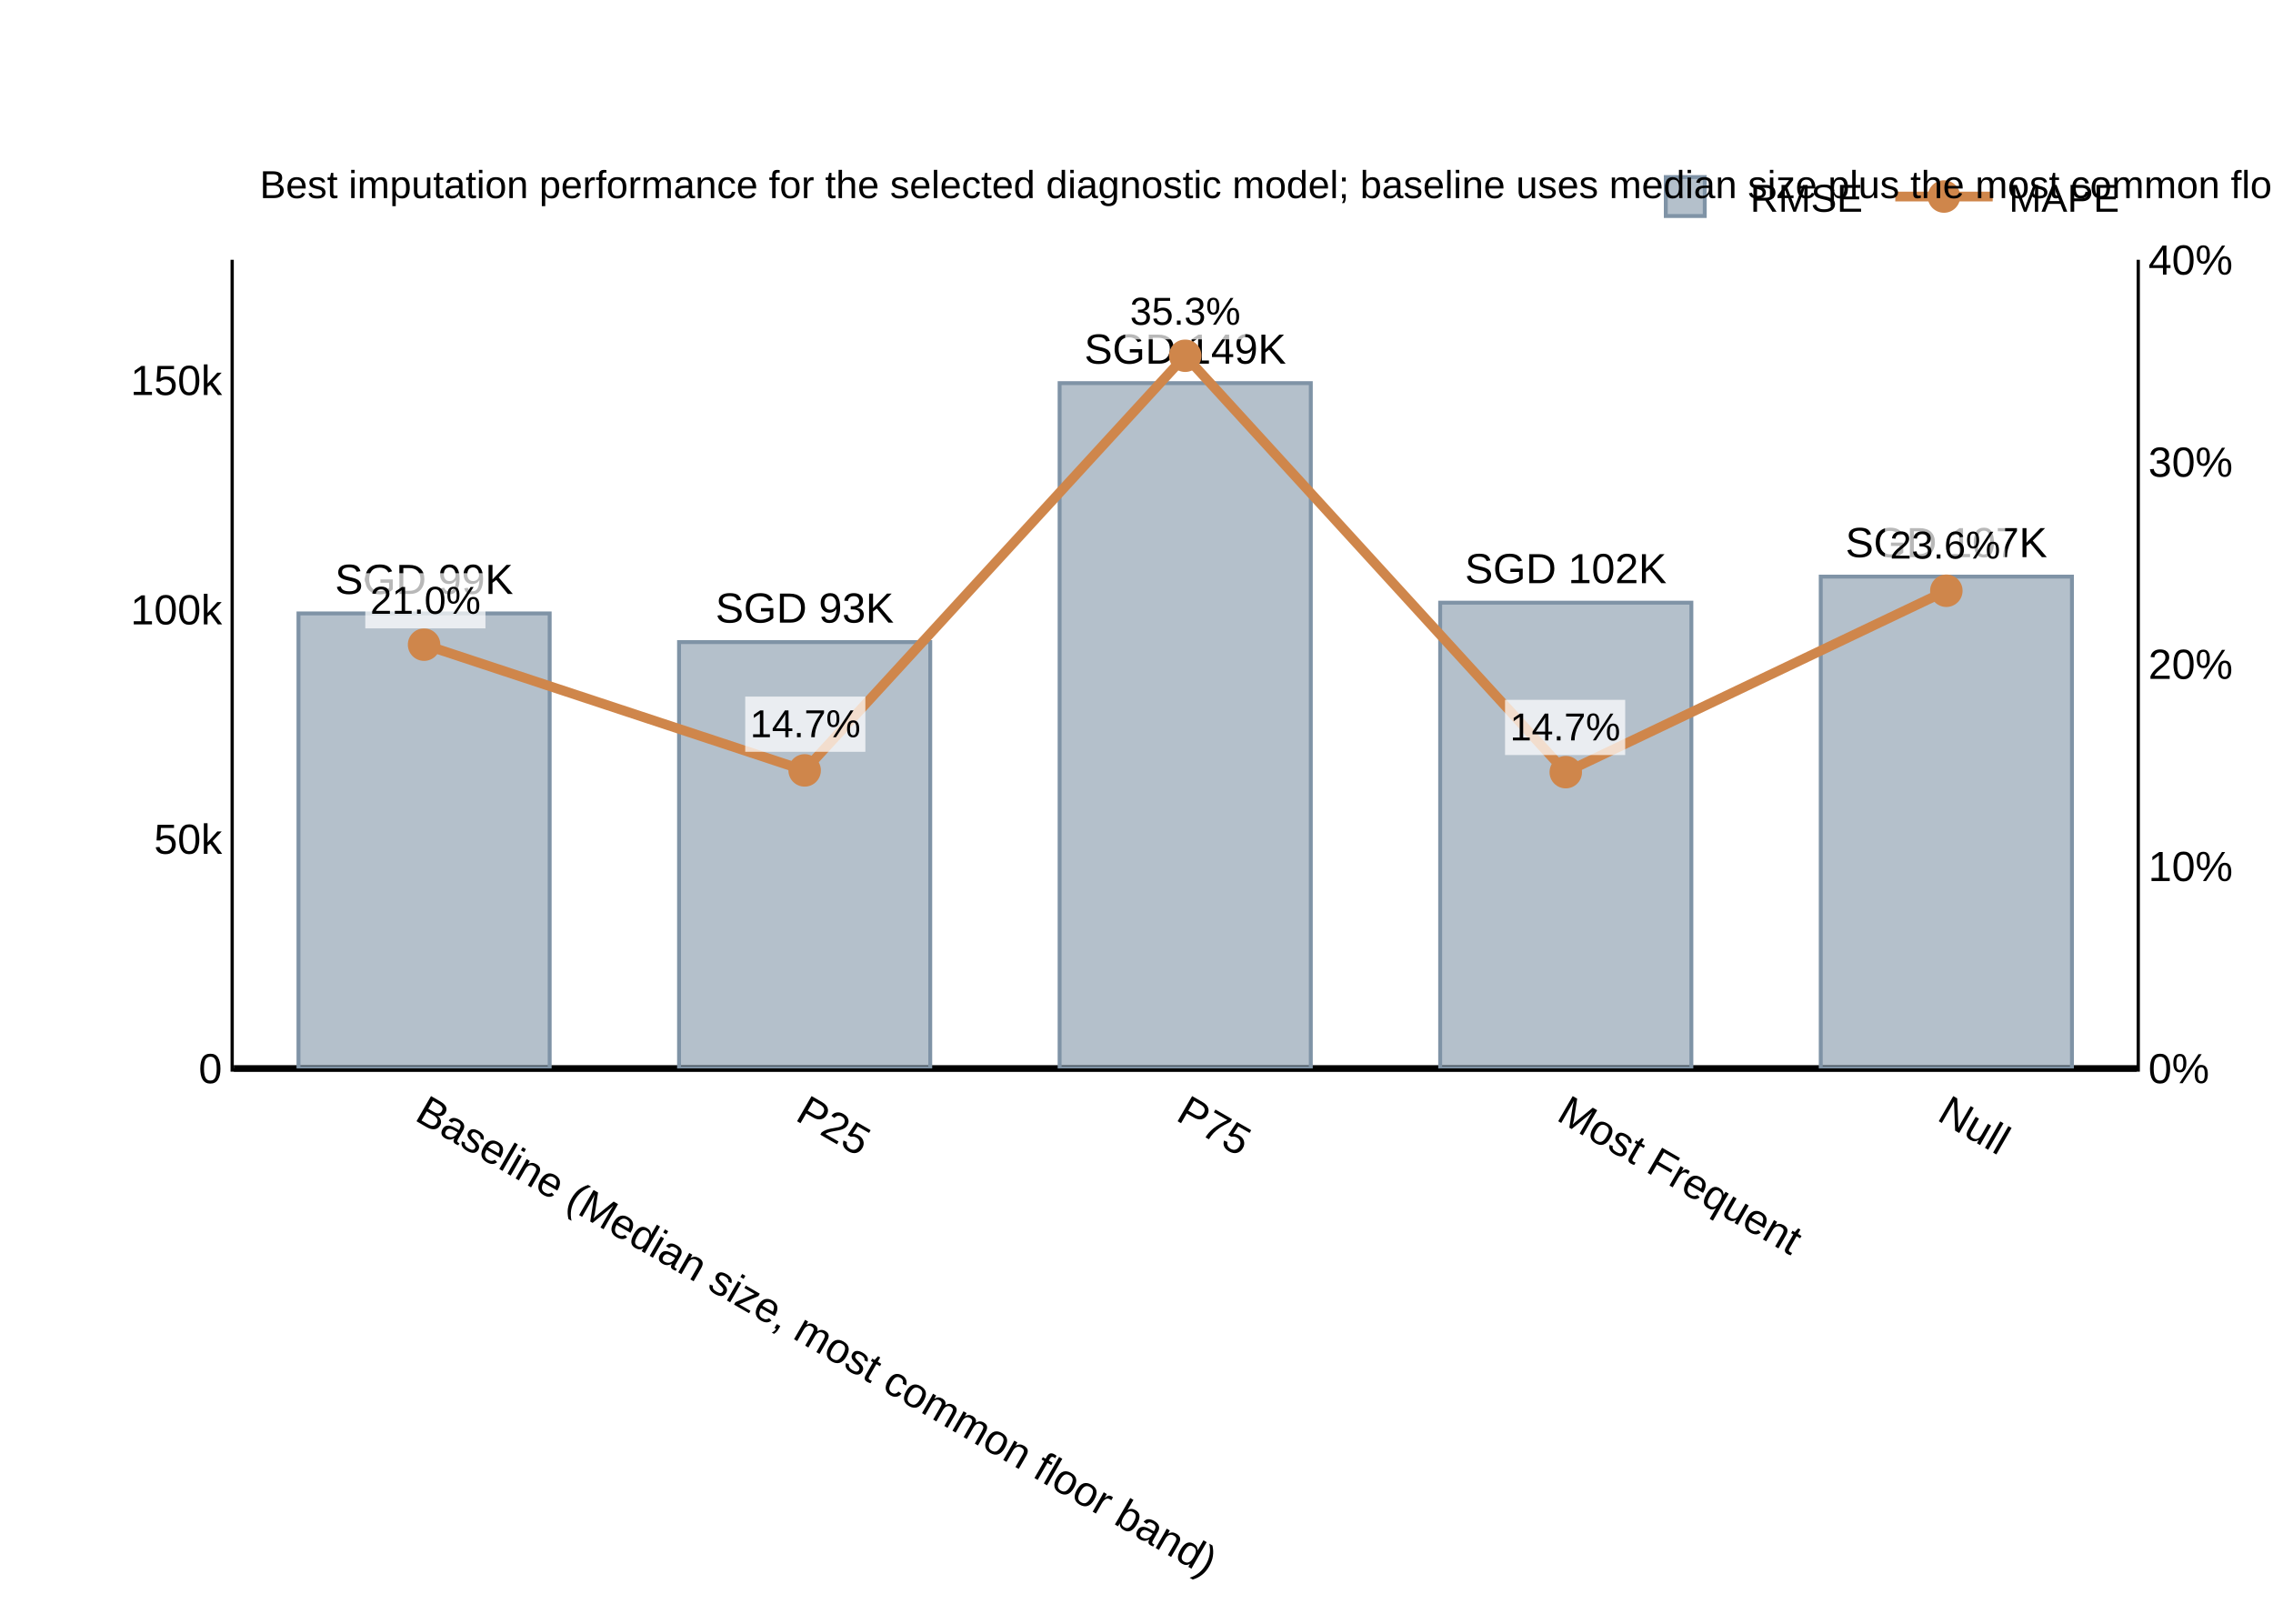
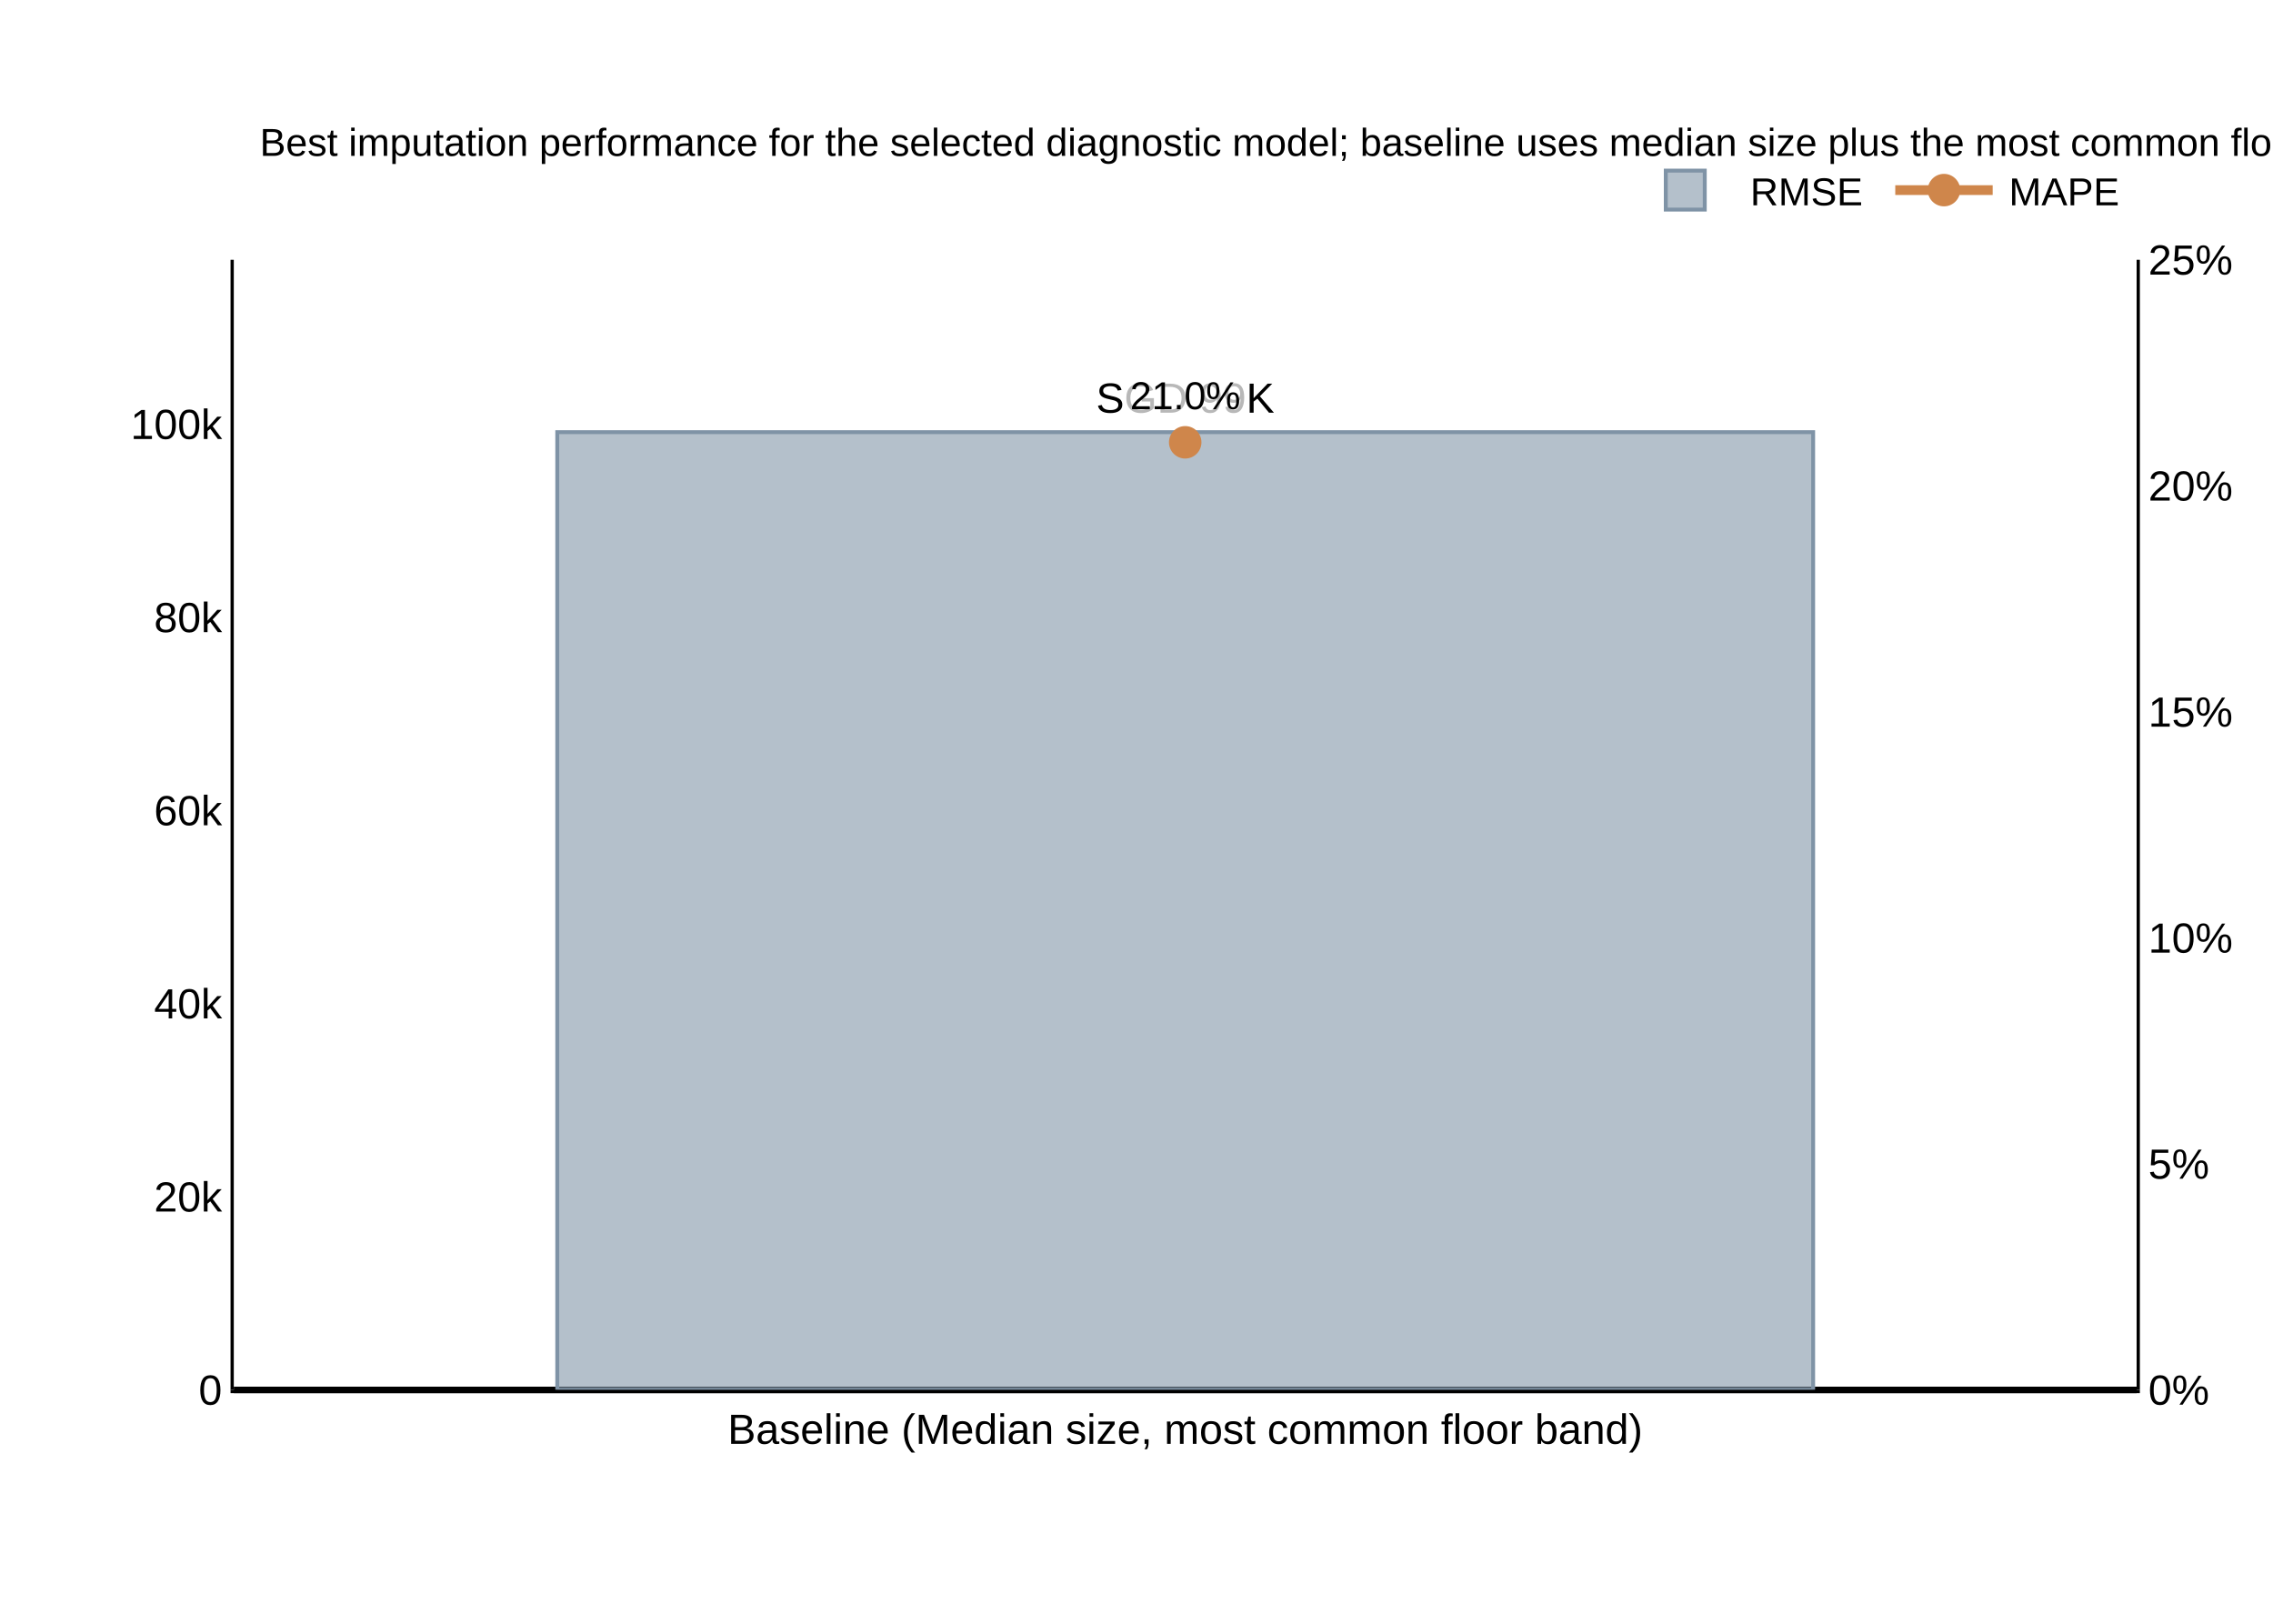
<svg xmlns="http://www.w3.org/2000/svg" class="main-svg" width="700" height="500" style="" viewBox="0 0 700 500">
  <rect x="0" y="0" width="700" height="500" style="fill: rgb(0, 0, 0); fill-opacity: 0;" />
-   <defs id="defs-f3ce8a">
+   <defs id="defs-762c44">
    <g class="clips">
-       <clipPath id="clipf3ce8axyplot" class="plotclip">
-         <rect width="586" height="249" />
-       </clipPath>
-       <clipPath id="clipf3ce8axy2plot" class="plotclip">
-         <rect width="586" height="249" />
-       </clipPath>
-       <clipPath class="axesclip" id="clipf3ce8ax">
+       <clipPath id="clip762c44xyplot" class="plotclip">
+         <rect width="586" height="348" />
+       </clipPath>
+       <clipPath id="clip762c44xy2plot" class="plotclip">
+         <rect width="586" height="348" />
+       </clipPath>
+       <clipPath class="axesclip" id="clip762c44x">
        <rect x="72" y="0" width="586" height="500" />
      </clipPath>
-       <clipPath class="axesclip" id="clipf3ce8ay">
-         <rect x="0" y="80" width="700" height="249" />
-       </clipPath>
-       <clipPath class="axesclip" id="clipf3ce8axy">
-         <rect x="72" y="80" width="586" height="249" />
-       </clipPath>
-       <clipPath class="axesclip" id="clipf3ce8ay2">
-         <rect x="0" y="80" width="700" height="249" />
-       </clipPath>
-       <clipPath class="axesclip" id="clipf3ce8axy2">
-         <rect x="72" y="80" width="586" height="249" />
+       <clipPath class="axesclip" id="clip762c44y">
+         <rect x="0" y="80" width="700" height="348" />
+       </clipPath>
+       <clipPath class="axesclip" id="clip762c44xy">
+         <rect x="72" y="80" width="586" height="348" />
+       </clipPath>
+       <clipPath class="axesclip" id="clip762c44y2">
+         <rect x="0" y="80" width="700" height="348" />
+       </clipPath>
+       <clipPath class="axesclip" id="clip762c44xy2">
+         <rect x="72" y="80" width="586" height="348" />
      </clipPath>
    </g>
    <g class="gradients" />
    <g class="patterns" />
  </defs>
  <g class="bglayer">
-     <rect class="bg" x="72" y="80" width="586" height="249" style="fill: rgb(0, 0, 0); fill-opacity: 0; stroke-width: 0;" />
+     <rect class="bg" x="72" y="80" width="586" height="348" style="fill: rgb(0, 0, 0); fill-opacity: 0; stroke-width: 0;" />
  </g>
  <g class="layer-below">
    <g class="imagelayer" />
    <g class="shapelayer" />
  </g>
  <g class="cartesianlayer">
    <g class="subplot xy">
      <g class="layer-subplot">
        <g class="shapelayer" />
        <g class="imagelayer" />
      </g>
      <g class="minor-gridlayer">
        <g class="x" />
        <g class="y" />
        <g class="y2" />
      </g>
      <g class="gridlayer">
        <g class="x" />
        <g class="y" />
        <g class="y2" />
      </g>
      <g class="zerolinelayer">
-         <path class="yzl zl crisp" transform="translate(0,329)" d="M72,0h586" style="stroke: rgb(0, 0, 0); stroke-opacity: 1; stroke-width: 2px;" />
+         <path class="yzl zl crisp" transform="translate(0,428)" d="M72,0h586" style="stroke: rgb(0, 0, 0); stroke-opacity: 1; stroke-width: 2px;" />
      </g>
      <g class="layer-between">
        <g class="shapelayer" />
        <g class="imagelayer" />
      </g>
      <path class="xlines-below" />
      <path class="ylines-below" />
      <g class="overlines-below">
        <path class="xy2-x" />
        <path class="xy2-y" />
      </g>
      <g class="xaxislayer-below" />
      <g class="yaxislayer-below" />
      <g class="overaxes-below">
        <g class="xy2-x" />
        <g class="xy2-y" />
      </g>
      <g class="overplot">
        <g class="xy" transform="translate(72,80)">
          <g class="barlayer mlayer">
            <g class="trace bars" style="opacity: 1;">
              <g class="points">
                <g class="point">
-                   <path d="M19.92,249V108.89H97.28V249Z" clip-path="url(#clipf3ce8axyplot)" style="vector-effect: none; opacity: 1; stroke-width: 1.2px; fill: rgb(127, 147, 166); fill-opacity: 0.58; stroke: rgb(127, 147, 166); stroke-opacity: 1;" />
-                   <text class="bartext bartext-outside" text-anchor="middle" data-notex="1" x="0" y="0" style="font-family: Arial; font-size: 13px; fill: rgb(0, 0, 0); fill-opacity: 1; white-space: pre;" transform="translate(58.6,102.89)">SGD 99K</text>
-                 </g>
-                 <g class="point">
-                   <path d="M137.12,249V117.72H214.48V249Z" clip-path="url(#clipf3ce8axyplot)" style="vector-effect: none; opacity: 1; stroke-width: 1.2px; fill: rgb(127, 147, 166); fill-opacity: 0.58; stroke: rgb(127, 147, 166); stroke-opacity: 1;" />
-                   <text class="bartext bartext-outside" text-anchor="middle" data-notex="1" x="0" y="0" style="font-family: Arial; font-size: 13px; fill: rgb(0, 0, 0); fill-opacity: 1; white-space: pre;" transform="translate(175.8,111.72)">SGD 93K</text>
-                 </g>
-                 <g class="point">
-                   <path d="M254.32,249V37.98H331.68V249Z" clip-path="url(#clipf3ce8axyplot)" style="vector-effect: none; opacity: 1; stroke-width: 1.2px; fill: rgb(127, 147, 166); fill-opacity: 0.58; stroke: rgb(127, 147, 166); stroke-opacity: 1;" />
-                   <text class="bartext bartext-outside" text-anchor="middle" data-notex="1" x="0" y="0" style="font-family: Arial; font-size: 13px; fill: rgb(0, 0, 0); fill-opacity: 1; white-space: pre;" transform="translate(293,31.98)">SGD 149K</text>
-                 </g>
-                 <g class="point">
-                   <path d="M371.52,249V105.58H448.88V249Z" clip-path="url(#clipf3ce8axyplot)" style="vector-effect: none; opacity: 1; stroke-width: 1.2px; fill: rgb(127, 147, 166); fill-opacity: 0.58; stroke: rgb(127, 147, 166); stroke-opacity: 1;" />
-                   <text class="bartext bartext-outside" text-anchor="middle" data-notex="1" x="0" y="0" style="font-family: Arial; font-size: 13px; fill: rgb(0, 0, 0); fill-opacity: 1; white-space: pre;" transform="translate(410.2,99.58)">SGD 102K</text>
-                 </g>
-                 <g class="point">
-                   <path d="M488.72,249V97.56H566.08V249Z" clip-path="url(#clipf3ce8axyplot)" style="vector-effect: none; opacity: 1; stroke-width: 1.2px; fill: rgb(127, 147, 166); fill-opacity: 0.58; stroke: rgb(127, 147, 166); stroke-opacity: 1;" />
-                   <text class="bartext bartext-outside" text-anchor="middle" data-notex="1" x="0" y="0" style="font-family: Arial; font-size: 13px; fill: rgb(0, 0, 0); fill-opacity: 1; white-space: pre;" transform="translate(527.4,91.56)">SGD 107K</text>
+                   <path d="M99.62,348V53.08H486.38V348Z" clip-path="url(#clip762c44xyplot)" style="vector-effect: none; opacity: 1; stroke-width: 1.2px; fill: rgb(127, 147, 166); fill-opacity: 0.58; stroke: rgb(127, 147, 166); stroke-opacity: 1;" />
+                   <text class="bartext bartext-outside" text-anchor="middle" data-notex="1" x="0" y="0" style="font-family: Arial; font-size: 13px; fill: rgb(0, 0, 0); fill-opacity: 1; white-space: pre;" transform="translate(293,47.08)">SGD 99K</text>
                </g>
              </g>
            </g>
          </g>
        </g>
        <g class="xy2" transform="translate(72,80)">
          <g class="scatterlayer mlayer">
-             <g class="trace scatter trace97a9e3" style="stroke-miterlimit: 2; opacity: 1;">
-               <g class="fills" clip-path="url(#clipf3ce8axy2plot)" />
+             <g class="trace scatter tracef44fbf" style="stroke-miterlimit: 2; opacity: 1;">
+               <g class="fills" clip-path="url(#clip762c44xy2plot)" />
              <g class="errorbars" />
              <g class="lines">
-                 <path class="js-line" d="M58.6,118.51L175.8,157.23L293,29.54L410.2,157.77L527.4,101.91" clip-path="url(#clipf3ce8axy2plot)" style="vector-effect: none; fill: none; stroke: rgb(207, 134, 75); stroke-opacity: 1; stroke-width: 3px; opacity: 1;" />
+                 <path class="js-line" d="M293,56.2" clip-path="url(#clip762c44xy2plot)" style="vector-effect: none; fill: none; stroke: rgb(207, 134, 75); stroke-opacity: 1; stroke-width: 3px; opacity: 1;" />
              </g>
              <g class="points">
-                 <path class="point" transform="translate(58.6,118.51)" d="M5,0A5,5 0 1,1 0,-5A5,5 0 0,1 5,0Z" style="opacity: 1; stroke-width: 0px; fill: rgb(207, 134, 75); fill-opacity: 1;" />
-                 <path class="point" transform="translate(175.8,157.23)" d="M5,0A5,5 0 1,1 0,-5A5,5 0 0,1 5,0Z" style="opacity: 1; stroke-width: 0px; fill: rgb(207, 134, 75); fill-opacity: 1;" />
-                 <path class="point" transform="translate(293,29.54)" d="M5,0A5,5 0 1,1 0,-5A5,5 0 0,1 5,0Z" style="opacity: 1; stroke-width: 0px; fill: rgb(207, 134, 75); fill-opacity: 1;" />
-                 <path class="point" transform="translate(410.2,157.77)" d="M5,0A5,5 0 1,1 0,-5A5,5 0 0,1 5,0Z" style="opacity: 1; stroke-width: 0px; fill: rgb(207, 134, 75); fill-opacity: 1;" />
-                 <path class="point" transform="translate(527.4,101.91)" d="M5,0A5,5 0 1,1 0,-5A5,5 0 0,1 5,0Z" style="opacity: 1; stroke-width: 0px; fill: rgb(207, 134, 75); fill-opacity: 1;" />
+                 <path class="point" transform="translate(293,56.2)" d="M5,0A5,5 0 1,1 0,-5A5,5 0 0,1 5,0Z" style="opacity: 1; stroke-width: 0px; fill: rgb(207, 134, 75); fill-opacity: 1;" />
              </g>
              <g class="text" />
            </g>
          </g>
        </g>
      </g>
      <g class="zerolinelayer-above" />
-       <path class="xlines-above crisp" d="M71,329.5H659" style="fill: none; stroke-width: 1px; stroke: rgb(0, 0, 0); stroke-opacity: 1;" />
-       <path class="ylines-above crisp" d="M71.5,80V329" style="fill: none; stroke-width: 1px; stroke: rgb(0, 0, 0); stroke-opacity: 1;" />
+       <path class="xlines-above crisp" d="M71,428.5H659" style="fill: none; stroke-width: 1px; stroke: rgb(0, 0, 0); stroke-opacity: 1;" />
+       <path class="ylines-above crisp" d="M71.5,80V428" style="fill: none; stroke-width: 1px; stroke: rgb(0, 0, 0); stroke-opacity: 1;" />
      <g class="overlines-above">
        <path class="xy2-x crisp" d="M0,0" style="fill: none;" />
-         <path class="xy2-y crisp" d="M658.5,80V329" style="fill: none; stroke-width: 1px; stroke: rgb(0, 0, 0); stroke-opacity: 1;" />
+         <path class="xy2-y crisp" d="M658.5,80V428" style="fill: none; stroke-width: 1px; stroke: rgb(0, 0, 0); stroke-opacity: 1;" />
      </g>
      <g class="xaxislayer-above">
        <g class="xtick">
-           <text text-anchor="start" x="0" y="345.6" transform="translate(130.6,0) rotate(30,0,339.1)" style="font-family: Arial; font-size: 13px; fill: rgb(0, 0, 0); fill-opacity: 1; white-space: pre;">Baseline (Median size, most common floor band)</text>
-         </g>
-         <g class="xtick">
-           <text text-anchor="start" x="0" y="345.6" transform="translate(247.8,0) rotate(30,0,339.1)" style="font-family: Arial; font-size: 13px; fill: rgb(0, 0, 0); fill-opacity: 1; white-space: pre;">P25</text>
-         </g>
-         <g class="xtick">
-           <text text-anchor="start" x="0" y="345.6" transform="translate(365,0) rotate(30,0,339.1)" style="font-family: Arial; font-size: 13px; fill: rgb(0, 0, 0); fill-opacity: 1; white-space: pre;">P75</text>
-         </g>
-         <g class="xtick">
-           <text text-anchor="start" x="0" y="345.6" transform="translate(482.2,0) rotate(30,0,339.1)" style="font-family: Arial; font-size: 13px; fill: rgb(0, 0, 0); fill-opacity: 1; white-space: pre;">Most Frequent</text>
-         </g>
-         <g class="xtick">
-           <text text-anchor="start" x="0" y="345.6" transform="translate(599.4,0) rotate(30,0,339.1)" style="font-family: Arial; font-size: 13px; fill: rgb(0, 0, 0); fill-opacity: 1; white-space: pre;">Null</text>
+           <text text-anchor="middle" x="0" y="444.6" transform="translate(365,0)" style="font-family: Arial; font-size: 13px; fill: rgb(0, 0, 0); fill-opacity: 1; white-space: pre;">Baseline (Median size, most common floor band)</text>
        </g>
      </g>
      <g class="yaxislayer-above">
        <g class="ytick">
-           <text text-anchor="end" x="68.4" y="4.55" transform="translate(0,329)" style="font-family: Arial; font-size: 13px; fill: rgb(0, 0, 0); fill-opacity: 1; white-space: pre;">0</text>
-         </g>
-         <g class="ytick">
-           <text text-anchor="end" x="68.4" y="4.55" style="font-family: Arial; font-size: 13px; fill: rgb(0, 0, 0); fill-opacity: 1; white-space: pre;" transform="translate(0,258.36)">50k</text>
-         </g>
-         <g class="ytick">
-           <text text-anchor="end" x="68.4" y="4.55" style="font-family: Arial; font-size: 13px; fill: rgb(0, 0, 0); fill-opacity: 1; white-space: pre;" transform="translate(0,187.72)">100k</text>
-         </g>
-         <g class="ytick">
-           <text text-anchor="end" x="68.4" y="4.55" style="font-family: Arial; font-size: 13px; fill: rgb(0, 0, 0); fill-opacity: 1; white-space: pre;" transform="translate(0,117.08)">150k</text>
+           <text text-anchor="end" x="68.4" y="4.55" transform="translate(0,428)" style="font-family: Arial; font-size: 13px; fill: rgb(0, 0, 0); fill-opacity: 1; white-space: pre;">0</text>
+         </g>
+         <g class="ytick">
+           <text text-anchor="end" x="68.4" y="4.55" style="font-family: Arial; font-size: 13px; fill: rgb(0, 0, 0); fill-opacity: 1; white-space: pre;" transform="translate(0,368.53)">20k</text>
+         </g>
+         <g class="ytick">
+           <text text-anchor="end" x="68.4" y="4.55" style="font-family: Arial; font-size: 13px; fill: rgb(0, 0, 0); fill-opacity: 1; white-space: pre;" transform="translate(0,309.05)">40k</text>
+         </g>
+         <g class="ytick">
+           <text text-anchor="end" x="68.4" y="4.55" style="font-family: Arial; font-size: 13px; fill: rgb(0, 0, 0); fill-opacity: 1; white-space: pre;" transform="translate(0,249.58)">60k</text>
+         </g>
+         <g class="ytick">
+           <text text-anchor="end" x="68.4" y="4.55" style="font-family: Arial; font-size: 13px; fill: rgb(0, 0, 0); fill-opacity: 1; white-space: pre;" transform="translate(0,190.11)">80k</text>
+         </g>
+         <g class="ytick">
+           <text text-anchor="end" x="68.4" y="4.55" style="font-family: Arial; font-size: 13px; fill: rgb(0, 0, 0); fill-opacity: 1; white-space: pre;" transform="translate(0,130.63)">100k</text>
        </g>
      </g>
      <g class="overaxes-above">
        <g class="xy2-x" />
        <g class="xy2-y">
          <g class="y2tick">
-             <text text-anchor="start" x="661.6" y="4.55" transform="translate(0,329)" style="font-family: Arial; font-size: 13px; fill: rgb(0, 0, 0); fill-opacity: 1; white-space: pre;">0%</text>
-           </g>
-           <g class="y2tick">
-             <text text-anchor="start" x="661.6" y="4.55" style="font-family: Arial; font-size: 13px; fill: rgb(0, 0, 0); fill-opacity: 1; white-space: pre;" transform="translate(0,266.75)">10%</text>
-           </g>
-           <g class="y2tick">
-             <text text-anchor="start" x="661.6" y="4.55" style="font-family: Arial; font-size: 13px; fill: rgb(0, 0, 0); fill-opacity: 1; white-space: pre;" transform="translate(0,204.5)">20%</text>
-           </g>
-           <g class="y2tick">
-             <text text-anchor="start" x="661.6" y="4.55" style="font-family: Arial; font-size: 13px; fill: rgb(0, 0, 0); fill-opacity: 1; white-space: pre;" transform="translate(0,142.25)">30%</text>
-           </g>
-           <g class="y2tick">
-             <text text-anchor="start" x="661.6" y="4.55" style="font-family: Arial; font-size: 13px; fill: rgb(0, 0, 0); fill-opacity: 1; white-space: pre;" transform="translate(0,80)">40%</text>
+             <text text-anchor="start" x="661.6" y="4.55" transform="translate(0,428)" style="font-family: Arial; font-size: 13px; fill: rgb(0, 0, 0); fill-opacity: 1; white-space: pre;">0%</text>
+           </g>
+           <g class="y2tick">
+             <text text-anchor="start" x="661.6" y="4.55" style="font-family: Arial; font-size: 13px; fill: rgb(0, 0, 0); fill-opacity: 1; white-space: pre;" transform="translate(0,358.4)">5%</text>
+           </g>
+           <g class="y2tick">
+             <text text-anchor="start" x="661.6" y="4.55" style="font-family: Arial; font-size: 13px; fill: rgb(0, 0, 0); fill-opacity: 1; white-space: pre;" transform="translate(0,288.8)">10%</text>
+           </g>
+           <g class="y2tick">
+             <text text-anchor="start" x="661.6" y="4.55" style="font-family: Arial; font-size: 13px; fill: rgb(0, 0, 0); fill-opacity: 1; white-space: pre;" transform="translate(0,219.2)">15%</text>
+           </g>
+           <g class="y2tick">
+             <text text-anchor="start" x="661.6" y="4.55" style="font-family: Arial; font-size: 13px; fill: rgb(0, 0, 0); fill-opacity: 1; white-space: pre;" transform="translate(0,149.6)">20%</text>
+           </g>
+           <g class="y2tick">
+             <text text-anchor="start" x="661.6" y="4.55" style="font-family: Arial; font-size: 13px; fill: rgb(0, 0, 0); fill-opacity: 1; white-space: pre;" transform="translate(0,80)">25%</text>
          </g>
        </g>
      </g>
    </g>
    <g class="subplot xy2" />
  </g>
  <g class="polarlayer" />
  <g class="smithlayer" />
  <g class="ternarylayer" />
  <g class="geolayer" />
  <g class="funnelarealayer" />
  <g class="pielayer" />
  <g class="iciclelayer" />
  <g class="treemaplayer" />
  <g class="sunburstlayer" />
  <g class="glimages" />
-   <defs id="topdefs-f3ce8a">
+   <defs id="topdefs-762c44">
    <g class="clips" />
-     <clipPath id="legendf3ce8a">
+     <clipPath id="legend762c44">
      <rect width="159" height="29" x="0" y="0" />
    </clipPath>
  </defs>
  <g class="layer-above">
    <g class="imagelayer" />
    <g class="shapelayer" />
  </g>
  <g class="infolayer">
-     <g class="legend" pointer-events="all" transform="translate(499,46.02)">
+     <g class="legend" pointer-events="all" transform="translate(499,44.04)">
      <rect class="bg" shape-rendering="crispEdges" style="stroke: rgb(0, 0, 0); stroke-opacity: 0; fill: rgb(0, 0, 0); fill-opacity: 0; stroke-width: 0px;" width="159" height="29" x="0" y="0" />
-       <g class="scrollbox" transform="" clip-path="url(#legendf3ce8a)">
+       <g class="scrollbox" transform="" clip-path="url(#legend762c44)">
        <g class="groups">
          <g class="traces" transform="translate(0,14.5)" style="opacity: 1;">
            <text class="legendtext" text-anchor="start" x="40" y="4.68" style="font-family: Arial; font-size: 12px; fill: rgb(0, 0, 0); fill-opacity: 1; white-space: pre;">RMSE</text>
            <g class="layers" style="opacity: 1;">
              <g class="legendfill" />
              <g class="legendlines" />
              <g class="legendsymbols">
                <g class="legendpoints">
                  <path class="legendundefined" d="M6,6H-6V-6H6Z" transform="translate(20,0)" style="stroke-width: 1.2px; fill: rgb(127, 147, 166); fill-opacity: 0.58; stroke: rgb(127, 147, 166); stroke-opacity: 1;" />
                </g>
              </g>
            </g>
            <rect class="legendtoggle" x="0" y="-9.5" width="77.172" height="19" style="fill: rgb(0, 0, 0); fill-opacity: 0;" />
          </g>
          <g class="traces" transform="translate(79.67188,14.5)" style="opacity: 1;">
            <text class="legendtext" text-anchor="start" x="40" y="4.68" style="font-family: Arial; font-size: 12px; fill: rgb(0, 0, 0); fill-opacity: 1; white-space: pre;">MAPE</text>
            <g class="layers" style="opacity: 1;">
              <g class="legendfill" />
              <g class="legendlines">
                <path class="js-line" d="M5,0h30" style="fill: none; stroke: rgb(207, 134, 75); stroke-opacity: 1; stroke-width: 3px;" />
              </g>
              <g class="legendsymbols">
                <g class="legendpoints">
                  <path class="scatterpts" transform="translate(20,0)" d="M5,0A5,5 0 1,1 0,-5A5,5 0 0,1 5,0Z" style="opacity: 1; stroke-width: 0px; fill: rgb(207, 134, 75); fill-opacity: 1;" />
                </g>
              </g>
            </g>
            <rect class="legendtoggle" x="0" y="-9.5" width="76.516" height="19" style="fill: rgb(0, 0, 0); fill-opacity: 0;" />
          </g>
        </g>
      </g>
      <rect class="scrollbar" rx="20" ry="3" width="0" height="0" style="fill: rgb(128, 139, 164); fill-opacity: 1;" x="0" y="0" />
    </g>
    <g class="g-gtitle" />
    <g class="g-xtitle" />
    <g class="g-ytitle" />
    <g class="g-y2title" />
    <g class="annotation" data-index="0" style="opacity: 1;">
-       <g class="annotation-text-g" transform="rotate(0,479.86,56.63)">
-         <g class="cursor-pointer" transform="translate(78,48)">
+       <g class="annotation-text-g" transform="rotate(0,479.86,43.76)">
+         <g class="cursor-pointer" transform="translate(78,35)">
          <rect class="bg" x="0.5" y="0.5" width="803" height="17" style="stroke-width: 1px; stroke: rgb(0, 0, 0); stroke-opacity: 0; fill: rgb(0, 0, 0); fill-opacity: 0;" />
          <text class="annotation-text" text-anchor="middle" x="401.891" y="13" style="font-family: Arial; font-size: 12px; fill: rgb(0, 0, 0); fill-opacity: 1; white-space: pre;">Best imputation performance for the selected diagnostic model; baseline uses median size plus the most common floor band within the selected group.</text>
        </g>
      </g>
    </g>
    <g class="annotation" data-index="1" style="opacity: 1;">
-       <g class="annotation-text-g" transform="rotate(0,130.6,184.51)">
-         <g class="cursor-pointer" transform="translate(112,176)">
+       <g class="annotation-text-g" transform="rotate(0,365,122.2)">
+         <g class="cursor-pointer" transform="translate(346,113)">
          <rect class="bg" x="0.5" y="0.5" width="37" height="17" style="stroke-width: 1px; stroke: rgb(0, 0, 0); stroke-opacity: 0; fill: rgb(255, 255, 255); fill-opacity: 0.72;" />
          <text class="annotation-text" text-anchor="middle" x="19.016" y="13" style="font-family: Arial; font-size: 12px; fill: rgb(0, 0, 0); fill-opacity: 1; white-space: pre;">21.0%</text>
        </g>
      </g>
    </g>
-     <g class="annotation" data-index="2" style="opacity: 1;">
-       <g class="annotation-text-g" transform="rotate(0,247.8,223.23)">
-         <g class="cursor-pointer" transform="translate(229,214)">
-           <rect class="bg" x="0.5" y="0.5" width="37" height="17" style="stroke-width: 1px; stroke: rgb(0, 0, 0); stroke-opacity: 0; fill: rgb(255, 255, 255); fill-opacity: 0.72;" />
-           <text class="annotation-text" text-anchor="middle" x="19.016" y="13" style="font-family: Arial; font-size: 12px; fill: rgb(0, 0, 0); fill-opacity: 1; white-space: pre;">14.7%</text>
-         </g>
-       </g>
-     </g>
-     <g class="annotation" data-index="3" style="opacity: 1;">
-       <g class="annotation-text-g" transform="rotate(0,365,95.54)">
-         <g class="cursor-pointer" transform="translate(346,87)">
-           <rect class="bg" x="0.5" y="0.5" width="37" height="17" style="stroke-width: 1px; stroke: rgb(0, 0, 0); stroke-opacity: 0; fill: rgb(255, 255, 255); fill-opacity: 0.72;" />
-           <text class="annotation-text" text-anchor="middle" x="19.016" y="13" style="font-family: Arial; font-size: 12px; fill: rgb(0, 0, 0); fill-opacity: 1; white-space: pre;">35.3%</text>
-         </g>
-       </g>
-     </g>
-     <g class="annotation" data-index="4" style="opacity: 1;">
-       <g class="annotation-text-g" transform="rotate(0,482.2,223.77)">
-         <g class="cursor-pointer" transform="translate(463,215)">
-           <rect class="bg" x="0.5" y="0.5" width="37" height="17" style="stroke-width: 1px; stroke: rgb(0, 0, 0); stroke-opacity: 0; fill: rgb(255, 255, 255); fill-opacity: 0.72;" />
-           <text class="annotation-text" text-anchor="middle" x="19.016" y="13" style="font-family: Arial; font-size: 12px; fill: rgb(0, 0, 0); fill-opacity: 1; white-space: pre;">14.7%</text>
-         </g>
-       </g>
-     </g>
-     <g class="annotation" data-index="5" style="opacity: 1;">
-       <g class="annotation-text-g" transform="rotate(0,599.4,167.91)">
-         <g class="cursor-pointer" transform="translate(580,159)">
-           <rect class="bg" x="0.5" y="0.5" width="37" height="17" style="stroke-width: 1px; stroke: rgb(0, 0, 0); stroke-opacity: 0; fill: rgb(255, 255, 255); fill-opacity: 0.72;" />
-           <text class="annotation-text" text-anchor="middle" x="19.016" y="13" style="font-family: Arial; font-size: 12px; fill: rgb(0, 0, 0); fill-opacity: 1; white-space: pre;">23.6%</text>
-         </g>
-       </g>
-     </g>
  </g>
</svg>
